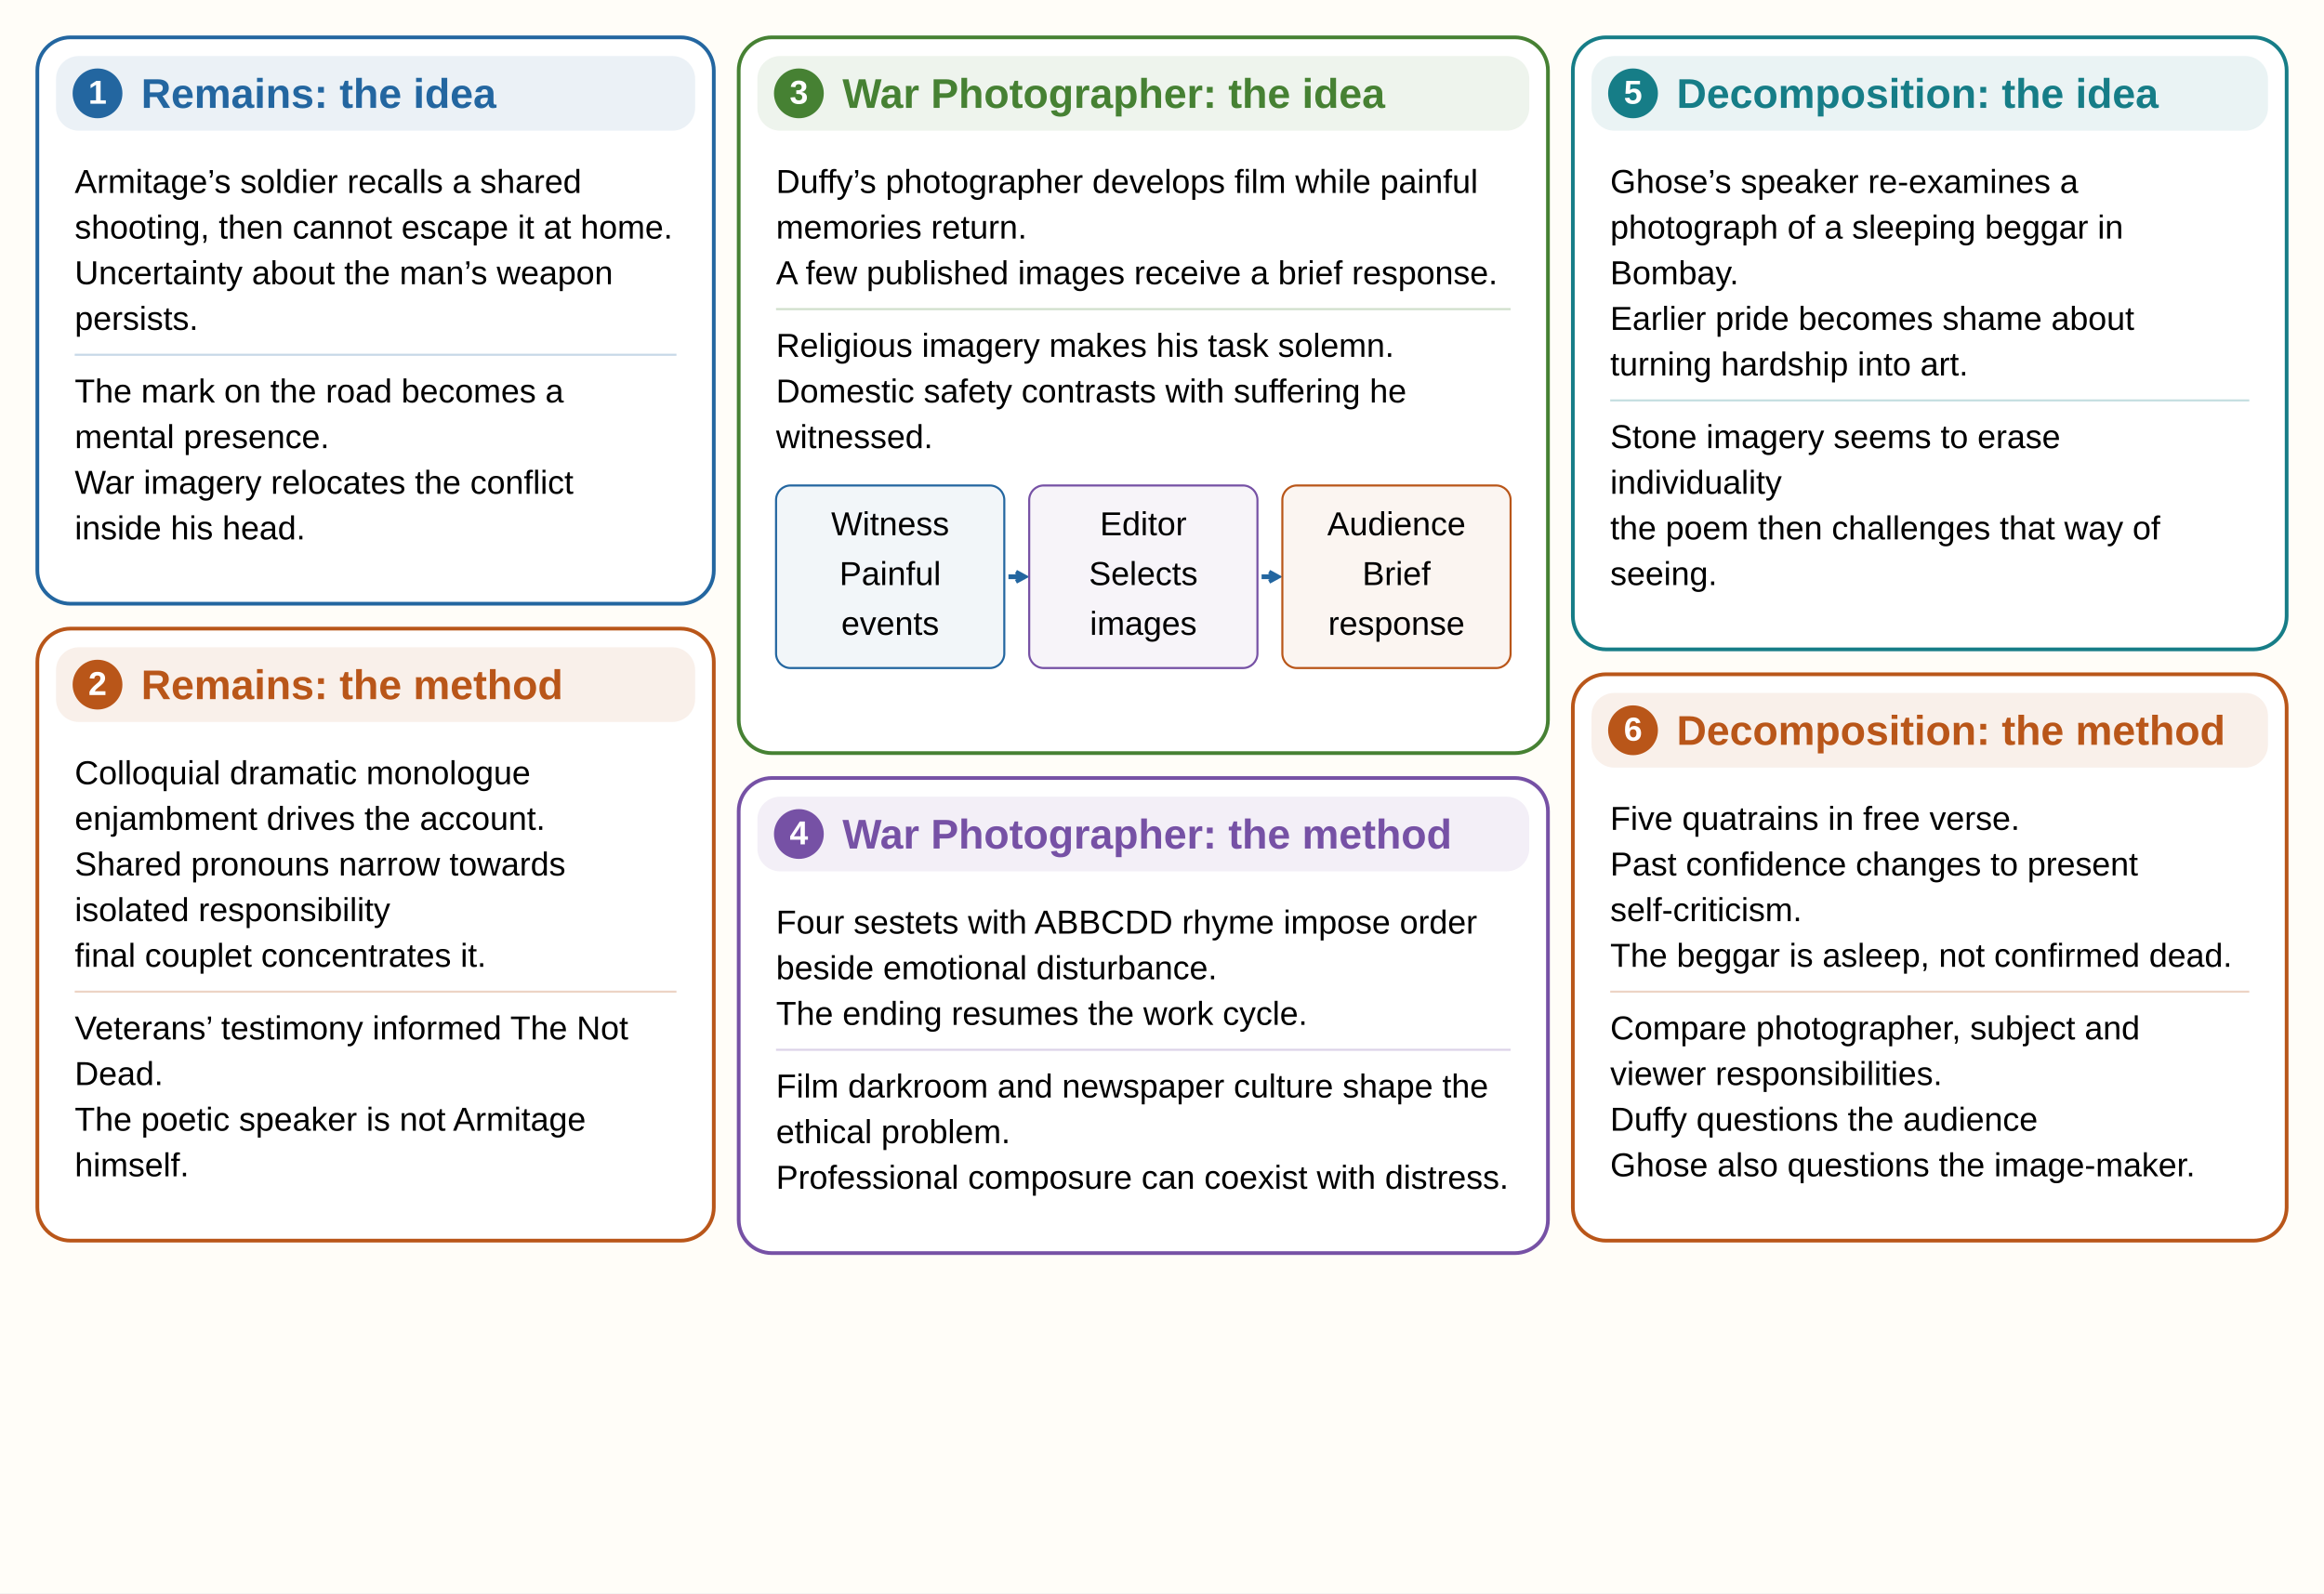
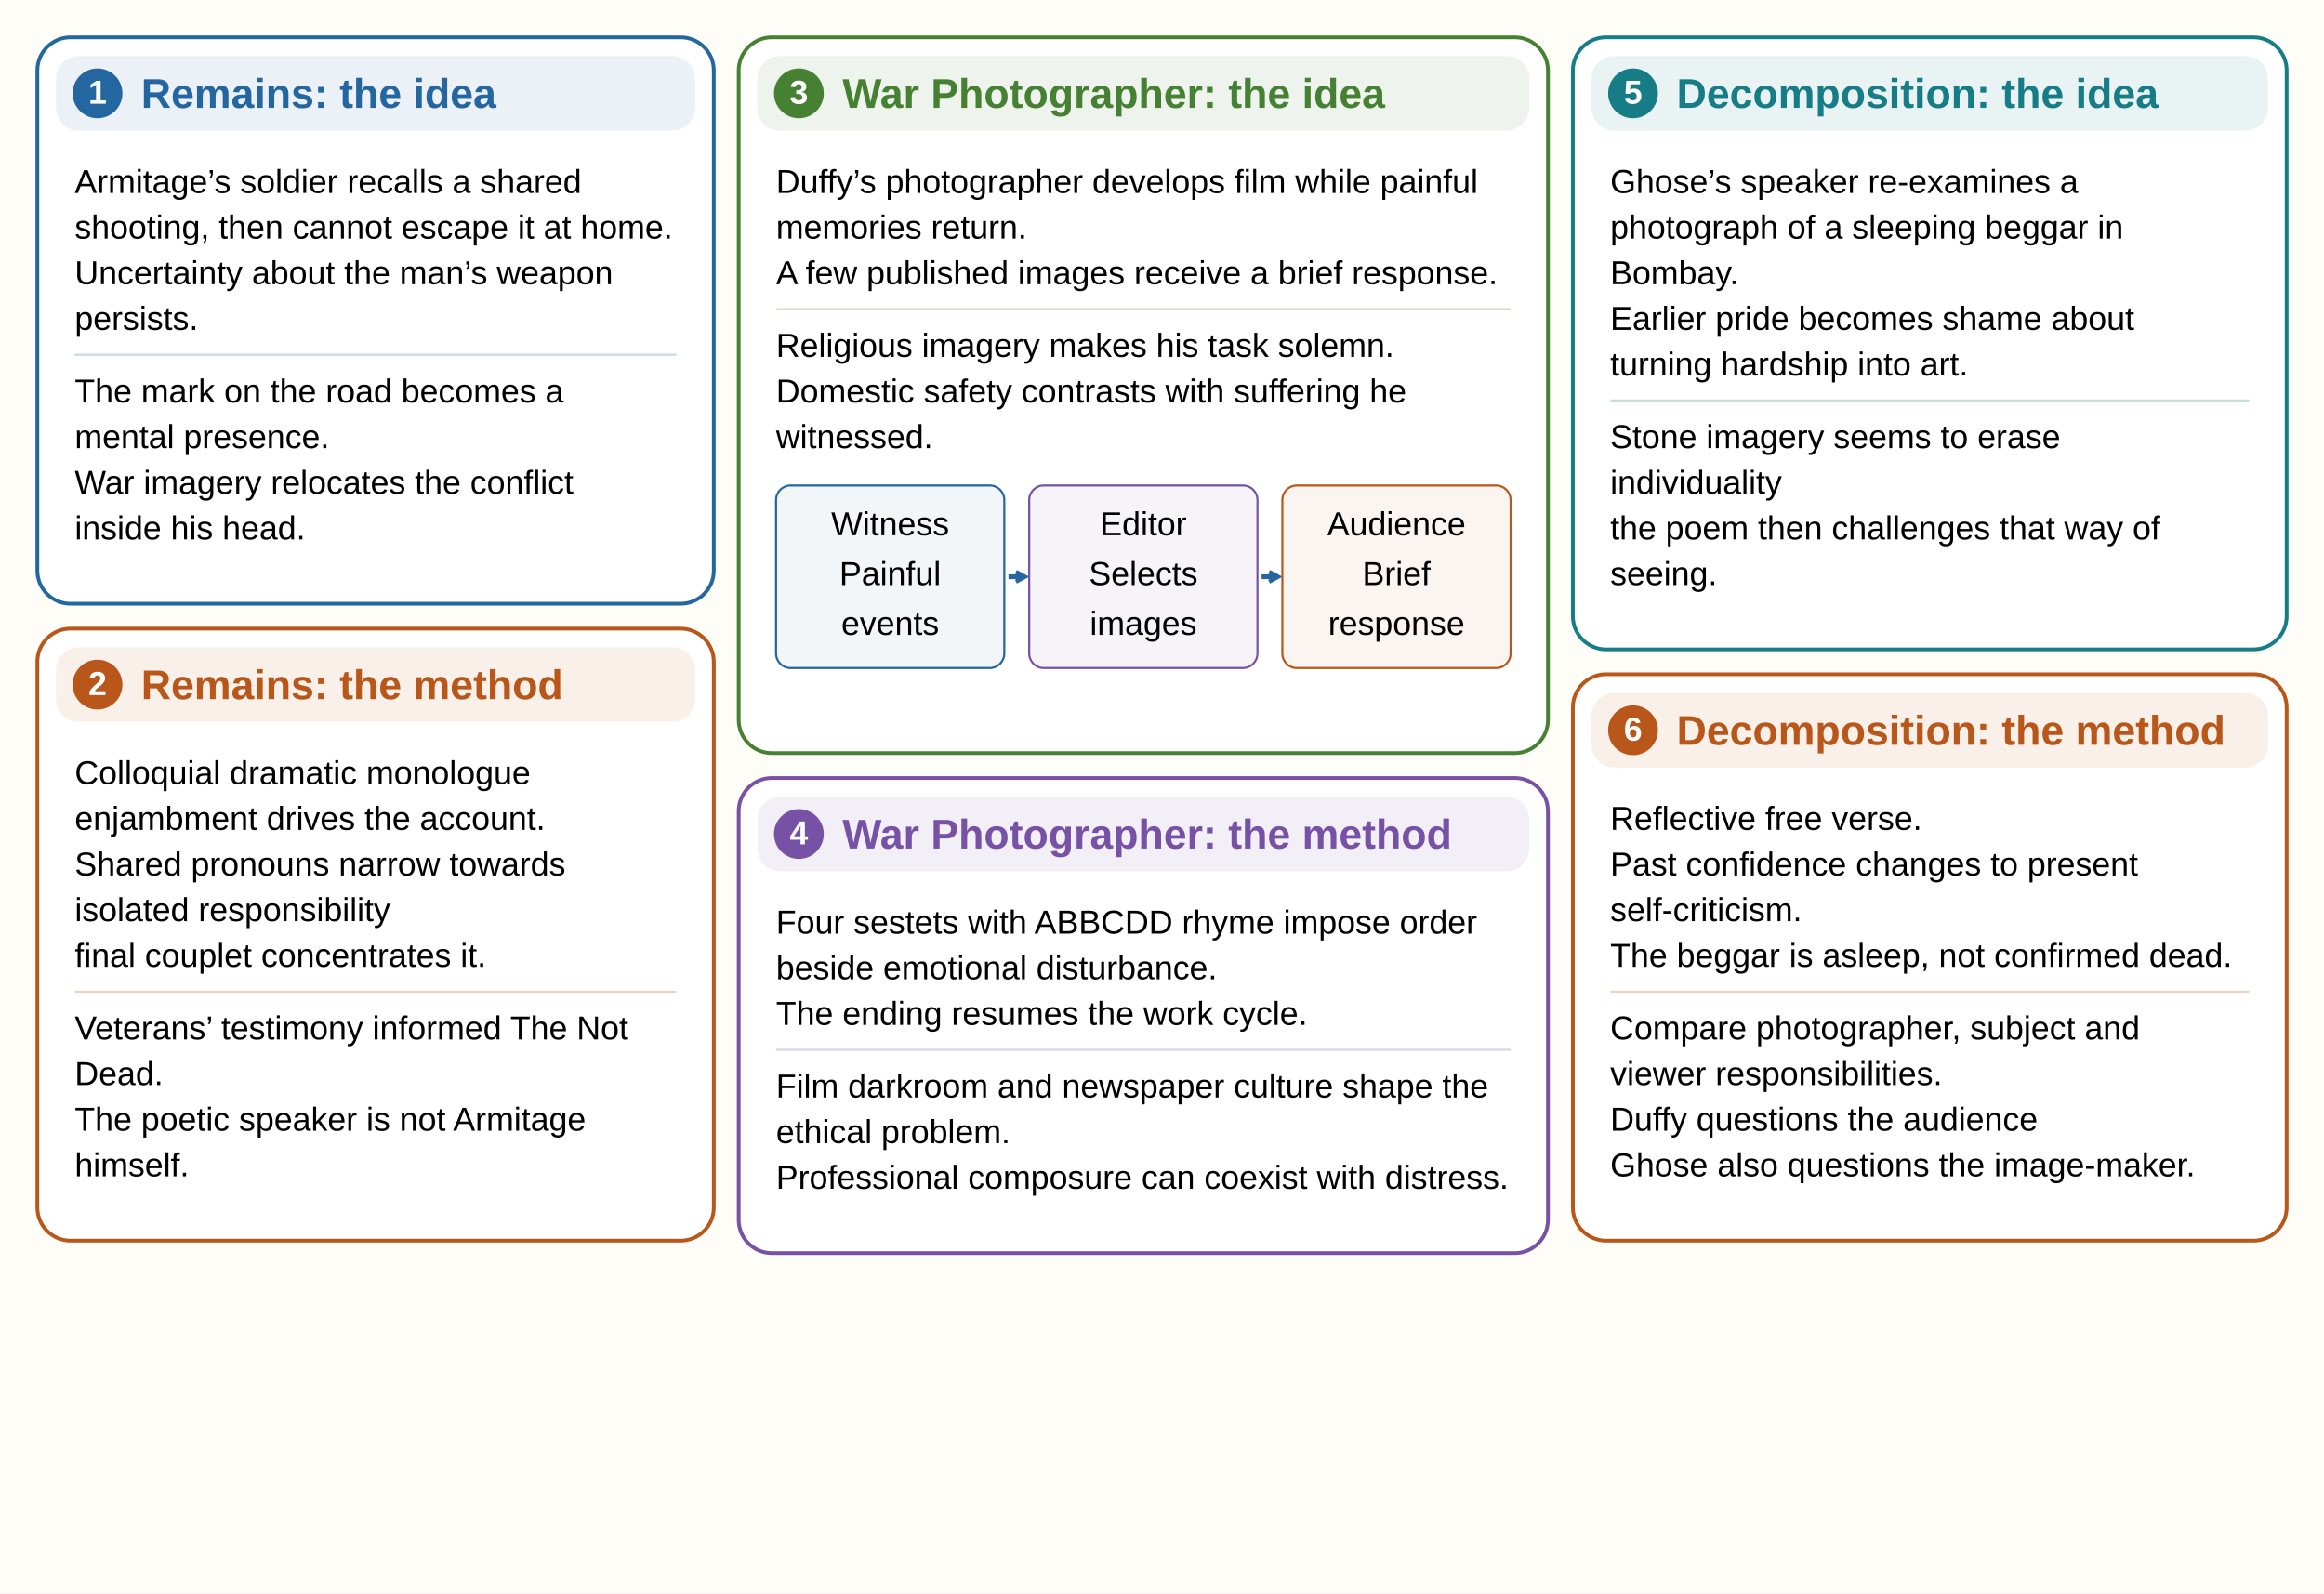
<svg xmlns="http://www.w3.org/2000/svg" width="2400" height="1645.714" viewBox="0 0 1120 768" role="img" aria-labelledby="map-title map-description" data-print-width-mm="277" font-family="Segoe UI,Arial,sans-serif">
  <defs>
    <marker id="arrow-2366a0" viewBox="0 0 10 10" refX="9" refY="5" markerWidth="4" markerHeight="4" orient="auto-start-reverse">
      <path d="M1 1L9 5L1 9" fill="none" stroke="#2366a0" stroke-width="2" stroke-linejoin="round" />
    </marker>
    <marker id="arrow-b95619" viewBox="0 0 10 10" refX="9" refY="5" markerWidth="4" markerHeight="4" orient="auto-start-reverse">
      <path d="M1 1L9 5L1 9" fill="none" stroke="#b95619" stroke-width="2" stroke-linejoin="round" />
    </marker>
    <marker id="arrow-468133" viewBox="0 0 10 10" refX="9" refY="5" markerWidth="4" markerHeight="4" orient="auto-start-reverse">
      <path d="M1 1L9 5L1 9" fill="none" stroke="#468133" stroke-width="2" stroke-linejoin="round" />
    </marker>
    <marker id="arrow-7651a5" viewBox="0 0 10 10" refX="9" refY="5" markerWidth="4" markerHeight="4" orient="auto-start-reverse">
      <path d="M1 1L9 5L1 9" fill="none" stroke="#7651a5" stroke-width="2" stroke-linejoin="round" />
    </marker>
    <marker id="arrow-167d87" viewBox="0 0 10 10" refX="9" refY="5" markerWidth="4" markerHeight="4" orient="auto-start-reverse">
      <path d="M1 1L9 5L1 9" fill="none" stroke="#167d87" stroke-width="2" stroke-linejoin="round" />
    </marker>
    <marker id="arrow-b95619" viewBox="0 0 10 10" refX="9" refY="5" markerWidth="4" markerHeight="4" orient="auto-start-reverse">
      <path d="M1 1L9 5L1 9" fill="none" stroke="#b95619" stroke-width="2" stroke-linejoin="round" />
    </marker>
  </defs>
  <rect width="1120" height="768" fill="#fffdf8" />
  <g class="map-section" id="section-1" data-source-panel="0" data-bounds="0,0,326,273" transform="translate(18 18)">
    <rect width="326" height="273" rx="16" fill="white" stroke="#2366a0" stroke-width="1.8" />
    <g class="section-heading">
      <rect x="9" y="9" width="308" height="36" rx="11" fill="#2366a0" opacity=".09" />
      <circle cx="29" cy="27" r="12" fill="#2366a0" />
      <text class="diagram-label" x="29" y="32" font-size="16" fill="white" font-weight="700" text-anchor="middle">1</text>
      <text class="panel-title" x="50" y="34" font-size="20" fill="#2366a0" font-weight="700" text-anchor="start">Remains: the idea</text>
    </g>
    <g class="section-body">
      <text class="body-text" x="18" y="75" font-size="16" fill="#000000" font-weight="400" text-anchor="start">Armitage’s soldier recalls a shared</text>
      <text class="body-text" x="18" y="97" font-size="16" fill="#000000" font-weight="400" text-anchor="start">shooting, then cannot escape it at home.</text>
      <text class="body-text" x="18" y="119" font-size="16" fill="#000000" font-weight="400" text-anchor="start">Uncertainty about the man’s weapon</text>
      <text class="body-text" x="18" y="141" font-size="16" fill="#000000" font-weight="400" text-anchor="start">persists.</text>
      <path class="section-divider" d="M18 153H308" stroke="#2366a0" stroke-opacity=".25" stroke-width="1" fill="none" />
      <text class="body-text" x="18" y="176" font-size="16" fill="#000000" font-weight="400" text-anchor="start">The mark on the road becomes a</text>
      <text class="body-text" x="18" y="198" font-size="16" fill="#000000" font-weight="400" text-anchor="start">mental presence.</text>
      <text class="body-text" x="18" y="220" font-size="16" fill="#000000" font-weight="400" text-anchor="start">War imagery relocates the conflict</text>
      <text class="body-text" x="18" y="242" font-size="16" fill="#000000" font-weight="400" text-anchor="start">inside his head.</text>
    </g>
  </g>
  <g class="map-section" id="section-2" data-source-panel="1" data-bounds="0,0,326,295" transform="translate(18 303)">
    <rect width="326" height="295" rx="16" fill="white" stroke="#b95619" stroke-width="1.8" />
    <g class="section-heading">
      <rect x="9" y="9" width="308" height="36" rx="11" fill="#b95619" opacity=".09" />
      <circle cx="29" cy="27" r="12" fill="#b95619" />
      <text class="diagram-label" x="29" y="32" font-size="16" fill="white" font-weight="700" text-anchor="middle">2</text>
      <text class="panel-title" x="50" y="34" font-size="20" fill="#b95619" font-weight="700" text-anchor="start">Remains: the method</text>
    </g>
    <g class="section-body">
      <text class="body-text" x="18" y="75" font-size="16" fill="#000000" font-weight="400" text-anchor="start">Colloquial dramatic monologue</text>
      <text class="body-text" x="18" y="97" font-size="16" fill="#000000" font-weight="400" text-anchor="start">enjambment drives the account.</text>
      <text class="body-text" x="18" y="119" font-size="16" fill="#000000" font-weight="400" text-anchor="start">Shared pronouns narrow towards</text>
      <text class="body-text" x="18" y="141" font-size="16" fill="#000000" font-weight="400" text-anchor="start">isolated responsibility</text>
      <text class="body-text" x="18" y="163" font-size="16" fill="#000000" font-weight="400" text-anchor="start">final couplet concentrates it.</text>
      <path class="section-divider" d="M18 175H308" stroke="#b95619" stroke-opacity=".25" stroke-width="1" fill="none" />
      <text class="body-text" x="18" y="198" font-size="16" fill="#000000" font-weight="400" text-anchor="start">Veterans’ testimony informed The Not</text>
      <text class="body-text" x="18" y="220" font-size="16" fill="#000000" font-weight="400" text-anchor="start">Dead.</text>
      <text class="body-text" x="18" y="242" font-size="16" fill="#000000" font-weight="400" text-anchor="start">The poetic speaker is not Armitage</text>
      <text class="body-text" x="18" y="264" font-size="16" fill="#000000" font-weight="400" text-anchor="start">himself.</text>
    </g>
  </g>
  <g class="map-section" id="section-3" data-source-panel="2" data-bounds="0,0,390,345" transform="translate(356 18)">
    <rect width="390" height="345" rx="16" fill="white" stroke="#468133" stroke-width="1.8" />
    <g class="section-heading">
      <rect x="9" y="9" width="372" height="36" rx="11" fill="#468133" opacity=".09" />
      <circle cx="29" cy="27" r="12" fill="#468133" />
      <text class="diagram-label" x="29" y="32" font-size="16" fill="white" font-weight="700" text-anchor="middle">3</text>
      <text class="panel-title" x="50" y="34" font-size="20" fill="#468133" font-weight="700" text-anchor="start">War Photographer: the idea</text>
    </g>
    <g class="section-body">
      <text class="body-text" x="18" y="75" font-size="16" fill="#000000" font-weight="400" text-anchor="start">Duffy’s photographer develops film while painful</text>
      <text class="body-text" x="18" y="97" font-size="16" fill="#000000" font-weight="400" text-anchor="start">memories return.</text>
      <text class="body-text" x="18" y="119" font-size="16" fill="#000000" font-weight="400" text-anchor="start">A few published images receive a brief response.</text>
      <path class="section-divider" d="M18 131H372" stroke="#468133" stroke-opacity=".25" stroke-width="1" fill="none" />
      <text class="body-text" x="18" y="154" font-size="16" fill="#000000" font-weight="400" text-anchor="start">Religious imagery makes his task solemn.</text>
      <text class="body-text" x="18" y="176" font-size="16" fill="#000000" font-weight="400" text-anchor="start">Domestic safety contrasts with suffering he</text>
      <text class="body-text" x="18" y="198" font-size="16" fill="#000000" font-weight="400" text-anchor="start">witnessed.</text>
      <g transform="translate(18 216)">
        <g class="concept-illustration">
          <rect x="0.0" y="0" width="110.0" height="88" rx="7" fill="#2366a0" fill-opacity=".06" stroke="#2366a0" />
          <text class="diagram-label" x="55.0" y="24" font-size="16" fill="#000000" text-anchor="middle">Witness</text>
          <text class="diagram-label" x="55.0" y="48" font-size="16" fill="#000000" text-anchor="middle">Painful</text>
          <text class="diagram-label" x="55.0" y="72" font-size="16" fill="#000000" text-anchor="middle">events</text>
          <path d="M112.0 44L120.0 44" stroke="#2366a0" stroke-width="2.3" fill="none" />
          <path d="M115.612 46.397L120.0 44L115.612 41.603" stroke="#2366a0" stroke-width="2" fill="none" />
          <rect x="122.0" y="0" width="110.0" height="88" rx="7" fill="#7651a5" fill-opacity=".06" stroke="#7651a5" />
          <text class="diagram-label" x="177.0" y="24" font-size="16" fill="#000000" text-anchor="middle">Editor</text>
          <text class="diagram-label" x="177.0" y="48" font-size="16" fill="#000000" text-anchor="middle">Selects</text>
          <text class="diagram-label" x="177.0" y="72" font-size="16" fill="#000000" text-anchor="middle">images</text>
          <path d="M234.0 44L242.0 44" stroke="#2366a0" stroke-width="2.3" fill="none" />
          <path d="M237.612 46.397L242.0 44L237.612 41.603" stroke="#2366a0" stroke-width="2" fill="none" />
          <rect x="244.0" y="0" width="110.0" height="88" rx="7" fill="#b95619" fill-opacity=".06" stroke="#b95619" />
          <text class="diagram-label" x="299.0" y="24" font-size="16" fill="#000000" text-anchor="middle">Audience</text>
          <text class="diagram-label" x="299.0" y="48" font-size="16" fill="#000000" text-anchor="middle">Brief</text>
          <text class="diagram-label" x="299.0" y="72" font-size="16" fill="#000000" text-anchor="middle">response</text>
        </g>
      </g>
    </g>
  </g>
  <g class="map-section" id="section-4" data-source-panel="3" data-bounds="0,0,390,229" transform="translate(356 375)">
    <rect width="390" height="229" rx="16" fill="white" stroke="#7651a5" stroke-width="1.8" />
    <g class="section-heading">
      <rect x="9" y="9" width="372" height="36" rx="11" fill="#7651a5" opacity=".09" />
      <circle cx="29" cy="27" r="12" fill="#7651a5" />
      <text class="diagram-label" x="29" y="32" font-size="16" fill="white" font-weight="700" text-anchor="middle">4</text>
      <text class="panel-title" x="50" y="34" font-size="20" fill="#7651a5" font-weight="700" text-anchor="start">War Photographer: the method</text>
    </g>
    <g class="section-body">
      <text class="body-text" x="18" y="75" font-size="16" fill="#000000" font-weight="400" text-anchor="start">Four sestets with ABBCDD rhyme impose order</text>
      <text class="body-text" x="18" y="97" font-size="16" fill="#000000" font-weight="400" text-anchor="start">beside emotional disturbance.</text>
      <text class="body-text" x="18" y="119" font-size="16" fill="#000000" font-weight="400" text-anchor="start">The ending resumes the work cycle.</text>
      <path class="section-divider" d="M18 131H372" stroke="#7651a5" stroke-opacity=".25" stroke-width="1" fill="none" />
      <text class="body-text" x="18" y="154" font-size="16" fill="#000000" font-weight="400" text-anchor="start">Film darkroom and newspaper culture shape the</text>
      <text class="body-text" x="18" y="176" font-size="16" fill="#000000" font-weight="400" text-anchor="start">ethical problem.</text>
      <text class="body-text" x="18" y="198" font-size="16" fill="#000000" font-weight="400" text-anchor="start">Professional composure can coexist with distress.</text>
    </g>
  </g>
  <g class="map-section" id="section-5" data-source-panel="4" data-bounds="0,0,344,295" transform="translate(758 18)">
    <rect width="344" height="295" rx="16" fill="white" stroke="#167d87" stroke-width="1.8" />
    <g class="section-heading">
      <rect x="9" y="9" width="326" height="36" rx="11" fill="#167d87" opacity=".09" />
      <circle cx="29" cy="27" r="12" fill="#167d87" />
      <text class="diagram-label" x="29" y="32" font-size="16" fill="white" font-weight="700" text-anchor="middle">5</text>
      <text class="panel-title" x="50" y="34" font-size="20" fill="#167d87" font-weight="700" text-anchor="start">Decomposition: the idea</text>
    </g>
    <g class="section-body">
      <text class="body-text" x="18" y="75" font-size="16" fill="#000000" font-weight="400" text-anchor="start">Ghose’s speaker re-examines a</text>
      <text class="body-text" x="18" y="97" font-size="16" fill="#000000" font-weight="400" text-anchor="start">photograph of a sleeping beggar in</text>
      <text class="body-text" x="18" y="119" font-size="16" fill="#000000" font-weight="400" text-anchor="start">Bombay.</text>
      <text class="body-text" x="18" y="141" font-size="16" fill="#000000" font-weight="400" text-anchor="start">Earlier pride becomes shame about</text>
      <text class="body-text" x="18" y="163" font-size="16" fill="#000000" font-weight="400" text-anchor="start">turning hardship into art.</text>
      <path class="section-divider" d="M18 175H326" stroke="#167d87" stroke-opacity=".25" stroke-width="1" fill="none" />
      <text class="body-text" x="18" y="198" font-size="16" fill="#000000" font-weight="400" text-anchor="start">Stone imagery seems to erase</text>
      <text class="body-text" x="18" y="220" font-size="16" fill="#000000" font-weight="400" text-anchor="start">individuality</text>
      <text class="body-text" x="18" y="242" font-size="16" fill="#000000" font-weight="400" text-anchor="start">the poem then challenges that way of</text>
      <text class="body-text" x="18" y="264" font-size="16" fill="#000000" font-weight="400" text-anchor="start">seeing.</text>
    </g>
  </g>
  <g class="map-section" id="section-6" data-source-panel="5" data-bounds="0,0,344,273" transform="translate(758 325)">
    <rect width="344" height="273" rx="16" fill="white" stroke="#b95619" stroke-width="1.8" />
    <g class="section-heading">
      <rect x="9" y="9" width="326" height="36" rx="11" fill="#b95619" opacity=".09" />
      <circle cx="29" cy="27" r="12" fill="#b95619" />
      <text class="diagram-label" x="29" y="32" font-size="16" fill="white" font-weight="700" text-anchor="middle">6</text>
      <text class="panel-title" x="50" y="34" font-size="20" fill="#b95619" font-weight="700" text-anchor="start">Decomposition: the method</text>
    </g>
    <g class="section-body">
-       <text class="body-text" x="18" y="75" font-size="16" fill="#000000" font-weight="400" text-anchor="start">Five quatrains in free verse.</text>
+       <text class="body-text" x="18" y="75" font-size="16" fill="#000000" font-weight="400" text-anchor="start">Reflective free verse.</text>
      <text class="body-text" x="18" y="97" font-size="16" fill="#000000" font-weight="400" text-anchor="start">Past confidence changes to present</text>
      <text class="body-text" x="18" y="119" font-size="16" fill="#000000" font-weight="400" text-anchor="start">self-criticism.</text>
      <text class="body-text" x="18" y="141" font-size="16" fill="#000000" font-weight="400" text-anchor="start">The beggar is asleep, not confirmed dead.</text>
      <path class="section-divider" d="M18 153H326" stroke="#b95619" stroke-opacity=".25" stroke-width="1" fill="none" />
      <text class="body-text" x="18" y="176" font-size="16" fill="#000000" font-weight="400" text-anchor="start">Compare photographer, subject and</text>
      <text class="body-text" x="18" y="198" font-size="16" fill="#000000" font-weight="400" text-anchor="start">viewer responsibilities.</text>
      <text class="body-text" x="18" y="220" font-size="16" fill="#000000" font-weight="400" text-anchor="start">Duffy questions the audience</text>
      <text class="body-text" x="18" y="242" font-size="16" fill="#000000" font-weight="400" text-anchor="start">Ghose also questions the image-maker.</text>
    </g>
  </g>
</svg>
